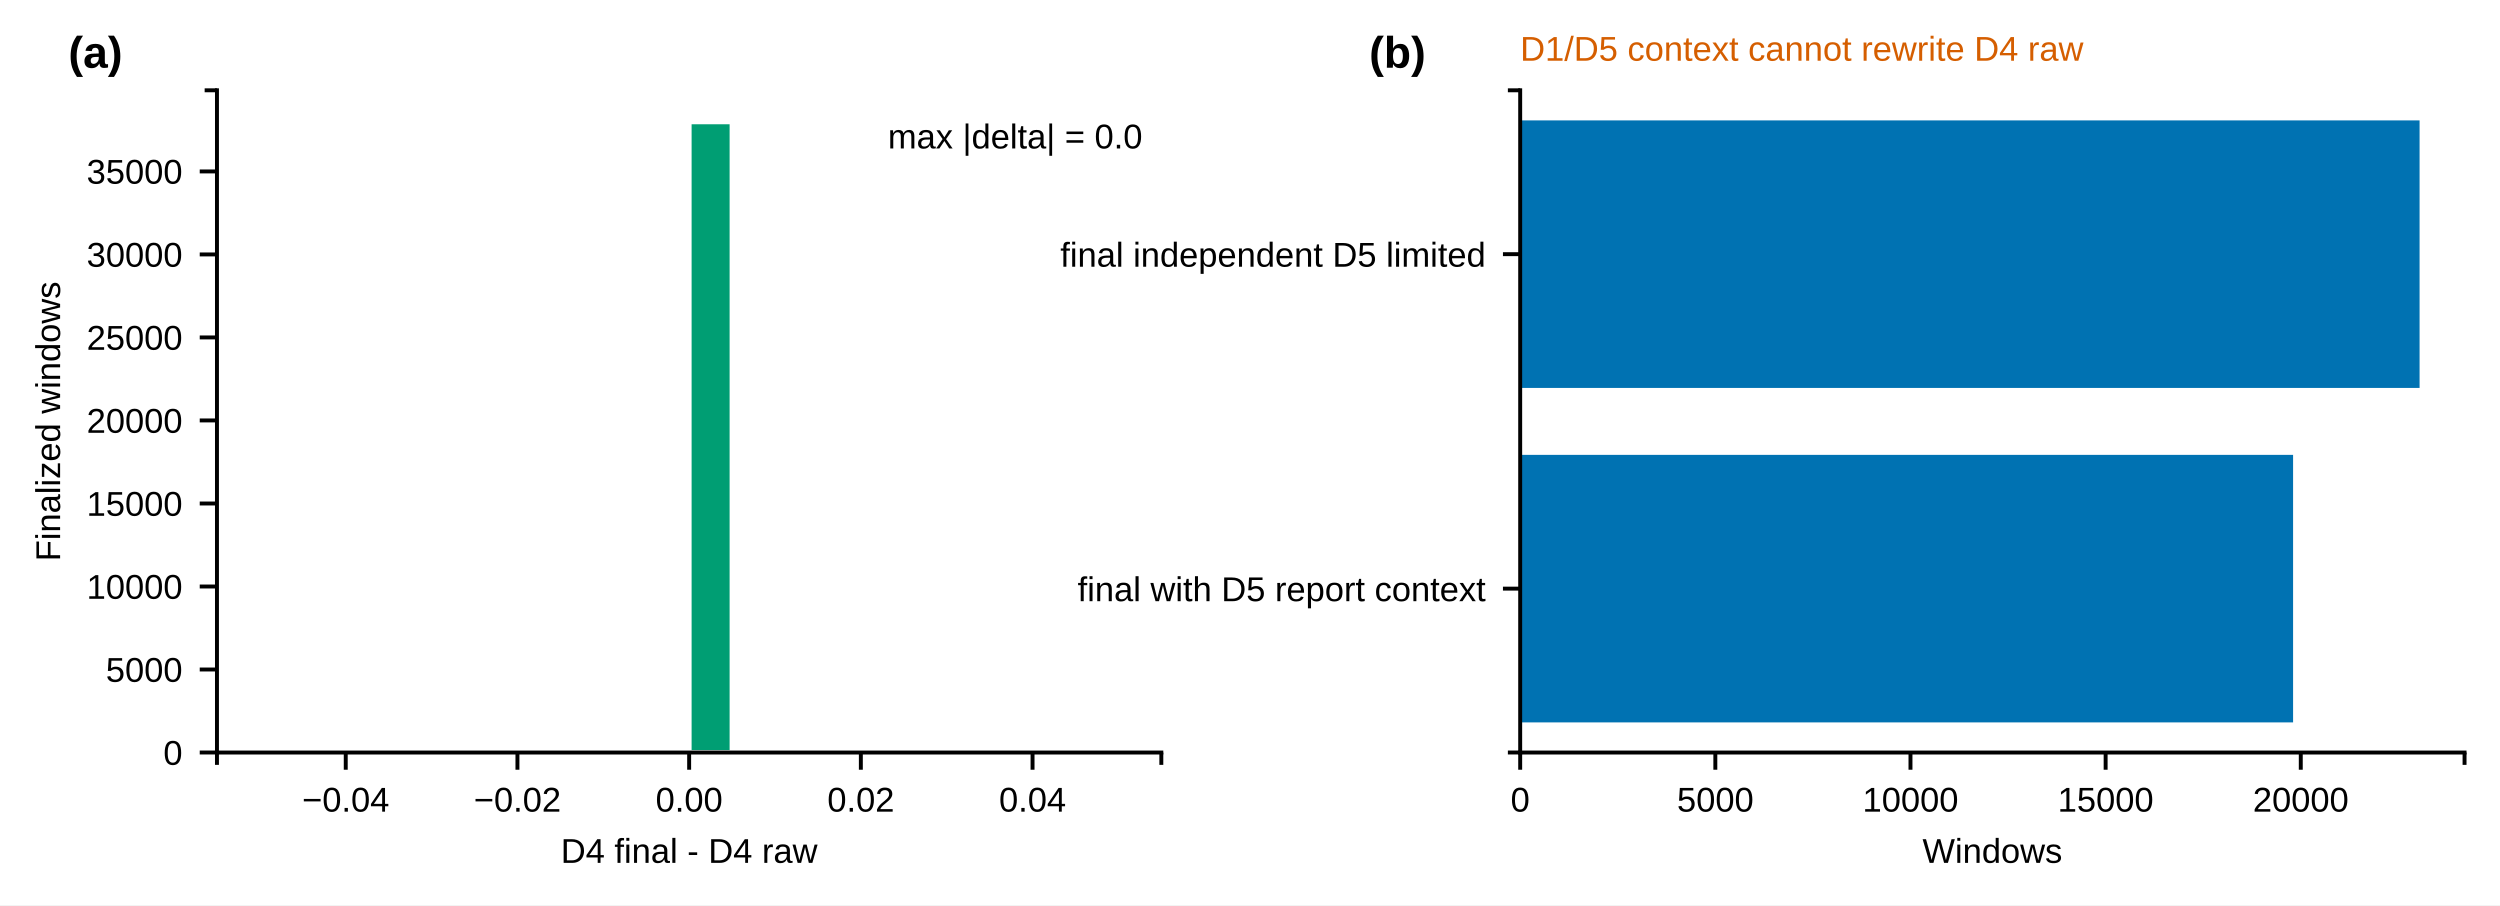
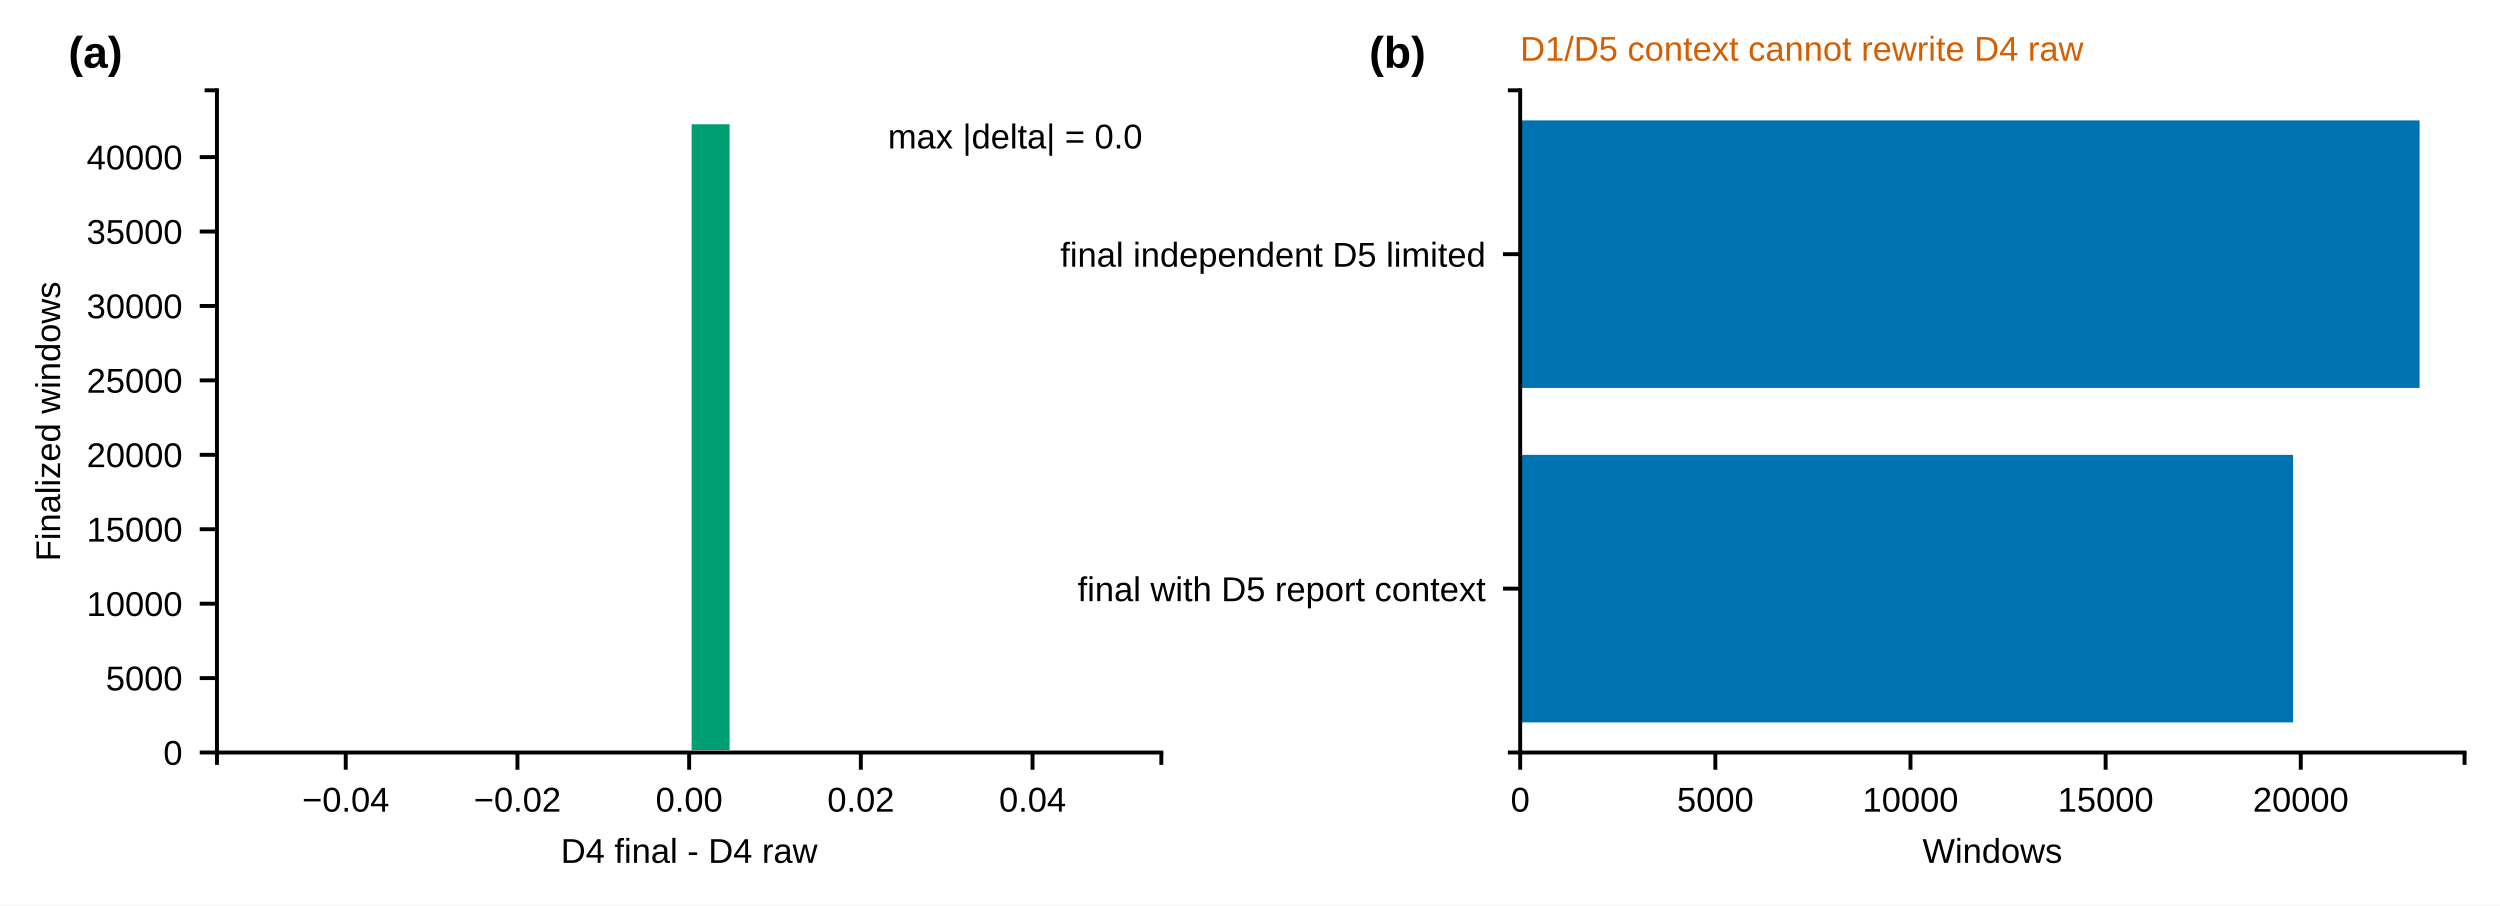
<svg xmlns="http://www.w3.org/2000/svg" xmlns:xlink="http://www.w3.org/1999/xlink" width="507.756pt" height="183.843pt" viewBox="0 0 507.756 183.843" version="1.1">
  <defs>
    <style type="text/css">*{stroke-linejoin: round; stroke-linecap: butt}</style>
  </defs>
  <g id="figure_1">
    <g id="patch_1">
      <path d="M 0 183.843 L 507.756 183.843 L 507.756 0 L 0 0 z " style="fill: #ffffff" />
    </g>
    <g id="axes_1">
      <g id="patch_2">
        <path d="M 44.065 152.84 L 235.868 152.84 L 235.868 18.336 L 44.065 18.336 z " style="fill: #ffffff" />
      </g>
      <g id="patch_3">
-         <path d="M 52.783 152.84 L 61.502 152.84 L 61.502 152.84 L 52.783 152.84 z " clip-path="url(#p65ba531a07)" style="fill: #009e73; stroke: #ffffff; stroke-linejoin: miter" />
+         <path d="M 52.783 152.84 L 61.502 152.84 L 61.502 152.84 L 52.783 152.84 z " clip-path="url(#p9ed1c3fd4f)" style="fill: #009e73; stroke: #ffffff; stroke-linejoin: miter" />
      </g>
      <g id="patch_4">
-         <path d="M 61.502 152.84 L 70.22 152.84 L 70.22 152.84 L 61.502 152.84 z " clip-path="url(#p65ba531a07)" style="fill: #009e73; stroke: #ffffff; stroke-linejoin: miter" />
+         <path d="M 61.502 152.84 L 70.22 152.84 L 70.22 152.84 L 61.502 152.84 z " clip-path="url(#p9ed1c3fd4f)" style="fill: #009e73; stroke: #ffffff; stroke-linejoin: miter" />
      </g>
      <g id="patch_5">
-         <path d="M 70.22 152.84 L 78.938 152.84 L 78.938 152.84 L 70.22 152.84 z " clip-path="url(#p65ba531a07)" style="fill: #009e73; stroke: #ffffff; stroke-linejoin: miter" />
+         <path d="M 70.22 152.84 L 78.938 152.84 L 78.938 152.84 L 70.22 152.84 z " clip-path="url(#p9ed1c3fd4f)" style="fill: #009e73; stroke: #ffffff; stroke-linejoin: miter" />
      </g>
      <g id="patch_6">
-         <path d="M 78.938 152.84 L 87.657 152.84 L 87.657 152.84 L 78.938 152.84 z " clip-path="url(#p65ba531a07)" style="fill: #009e73; stroke: #ffffff; stroke-linejoin: miter" />
+         <path d="M 78.938 152.84 L 87.657 152.84 L 87.657 152.84 L 78.938 152.84 z " clip-path="url(#p9ed1c3fd4f)" style="fill: #009e73; stroke: #ffffff; stroke-linejoin: miter" />
      </g>
      <g id="patch_7">
-         <path d="M 87.657 152.84 L 96.375 152.84 L 96.375 152.84 L 87.657 152.84 z " clip-path="url(#p65ba531a07)" style="fill: #009e73; stroke: #ffffff; stroke-linejoin: miter" />
+         <path d="M 87.657 152.84 L 96.375 152.84 L 96.375 152.84 L 87.657 152.84 z " clip-path="url(#p9ed1c3fd4f)" style="fill: #009e73; stroke: #ffffff; stroke-linejoin: miter" />
      </g>
      <g id="patch_8">
-         <path d="M 96.375 152.84 L 105.093 152.84 L 105.093 152.84 L 96.375 152.84 z " clip-path="url(#p65ba531a07)" style="fill: #009e73; stroke: #ffffff; stroke-linejoin: miter" />
+         <path d="M 96.375 152.84 L 105.093 152.84 L 105.093 152.84 L 96.375 152.84 z " clip-path="url(#p9ed1c3fd4f)" style="fill: #009e73; stroke: #ffffff; stroke-linejoin: miter" />
      </g>
      <g id="patch_9">
-         <path d="M 105.093 152.84 L 113.812 152.84 L 113.812 152.84 L 105.093 152.84 z " clip-path="url(#p65ba531a07)" style="fill: #009e73; stroke: #ffffff; stroke-linejoin: miter" />
+         <path d="M 105.093 152.84 L 113.812 152.84 L 113.812 152.84 L 105.093 152.84 z " clip-path="url(#p9ed1c3fd4f)" style="fill: #009e73; stroke: #ffffff; stroke-linejoin: miter" />
      </g>
      <g id="patch_10">
-         <path d="M 113.812 152.84 L 122.53 152.84 L 122.53 152.84 L 113.812 152.84 z " clip-path="url(#p65ba531a07)" style="fill: #009e73; stroke: #ffffff; stroke-linejoin: miter" />
+         <path d="M 113.812 152.84 L 122.53 152.84 L 122.53 152.84 L 113.812 152.84 z " clip-path="url(#p9ed1c3fd4f)" style="fill: #009e73; stroke: #ffffff; stroke-linejoin: miter" />
      </g>
      <g id="patch_11">
-         <path d="M 122.53 152.84 L 131.248 152.84 L 131.248 152.84 L 122.53 152.84 z " clip-path="url(#p65ba531a07)" style="fill: #009e73; stroke: #ffffff; stroke-linejoin: miter" />
+         <path d="M 122.53 152.84 L 131.248 152.84 L 131.248 152.84 L 122.53 152.84 z " clip-path="url(#p9ed1c3fd4f)" style="fill: #009e73; stroke: #ffffff; stroke-linejoin: miter" />
      </g>
      <g id="patch_12">
-         <path d="M 131.248 152.84 L 139.967 152.84 L 139.967 152.84 L 131.248 152.84 z " clip-path="url(#p65ba531a07)" style="fill: #009e73; stroke: #ffffff; stroke-linejoin: miter" />
+         <path d="M 131.248 152.84 L 139.967 152.84 L 139.967 152.84 L 131.248 152.84 z " clip-path="url(#p9ed1c3fd4f)" style="fill: #009e73; stroke: #ffffff; stroke-linejoin: miter" />
      </g>
      <g id="patch_13">
-         <path d="M 139.967 152.84 L 148.685 152.84 L 148.685 24.741 L 139.967 24.741 z " clip-path="url(#p65ba531a07)" style="fill: #009e73; stroke: #ffffff; stroke-linejoin: miter" />
+         <path d="M 139.967 152.84 L 148.685 152.84 L 148.685 24.741 L 139.967 24.741 z " clip-path="url(#p9ed1c3fd4f)" style="fill: #009e73; stroke: #ffffff; stroke-linejoin: miter" />
      </g>
      <g id="patch_14">
-         <path d="M 148.685 152.84 L 157.403 152.84 L 157.403 152.84 L 148.685 152.84 z " clip-path="url(#p65ba531a07)" style="fill: #009e73; stroke: #ffffff; stroke-linejoin: miter" />
+         <path d="M 148.685 152.84 L 157.403 152.84 L 157.403 152.84 L 148.685 152.84 z " clip-path="url(#p9ed1c3fd4f)" style="fill: #009e73; stroke: #ffffff; stroke-linejoin: miter" />
      </g>
      <g id="patch_15">
-         <path d="M 157.403 152.84 L 166.122 152.84 L 166.122 152.84 L 157.403 152.84 z " clip-path="url(#p65ba531a07)" style="fill: #009e73; stroke: #ffffff; stroke-linejoin: miter" />
+         <path d="M 157.403 152.84 L 166.122 152.84 L 166.122 152.84 L 157.403 152.84 z " clip-path="url(#p9ed1c3fd4f)" style="fill: #009e73; stroke: #ffffff; stroke-linejoin: miter" />
      </g>
      <g id="patch_16">
-         <path d="M 166.122 152.84 L 174.84 152.84 L 174.84 152.84 L 166.122 152.84 z " clip-path="url(#p65ba531a07)" style="fill: #009e73; stroke: #ffffff; stroke-linejoin: miter" />
+         <path d="M 166.122 152.84 L 174.84 152.84 L 174.84 152.84 L 166.122 152.84 z " clip-path="url(#p9ed1c3fd4f)" style="fill: #009e73; stroke: #ffffff; stroke-linejoin: miter" />
      </g>
      <g id="patch_17">
-         <path d="M 174.84 152.84 L 183.558 152.84 L 183.558 152.84 L 174.84 152.84 z " clip-path="url(#p65ba531a07)" style="fill: #009e73; stroke: #ffffff; stroke-linejoin: miter" />
+         <path d="M 174.84 152.84 L 183.558 152.84 L 183.558 152.84 L 174.84 152.84 z " clip-path="url(#p9ed1c3fd4f)" style="fill: #009e73; stroke: #ffffff; stroke-linejoin: miter" />
      </g>
      <g id="patch_18">
-         <path d="M 183.558 152.84 L 192.276 152.84 L 192.276 152.84 L 183.558 152.84 z " clip-path="url(#p65ba531a07)" style="fill: #009e73; stroke: #ffffff; stroke-linejoin: miter" />
+         <path d="M 183.558 152.84 L 192.276 152.84 L 192.276 152.84 L 183.558 152.84 z " clip-path="url(#p9ed1c3fd4f)" style="fill: #009e73; stroke: #ffffff; stroke-linejoin: miter" />
      </g>
      <g id="patch_19">
-         <path d="M 192.276 152.84 L 200.995 152.84 L 200.995 152.84 L 192.276 152.84 z " clip-path="url(#p65ba531a07)" style="fill: #009e73; stroke: #ffffff; stroke-linejoin: miter" />
+         <path d="M 192.276 152.84 L 200.995 152.84 L 200.995 152.84 L 192.276 152.84 z " clip-path="url(#p9ed1c3fd4f)" style="fill: #009e73; stroke: #ffffff; stroke-linejoin: miter" />
      </g>
      <g id="patch_20">
-         <path d="M 200.995 152.84 L 209.713 152.84 L 209.713 152.84 L 200.995 152.84 z " clip-path="url(#p65ba531a07)" style="fill: #009e73; stroke: #ffffff; stroke-linejoin: miter" />
+         <path d="M 200.995 152.84 L 209.713 152.84 L 209.713 152.84 L 200.995 152.84 z " clip-path="url(#p9ed1c3fd4f)" style="fill: #009e73; stroke: #ffffff; stroke-linejoin: miter" />
      </g>
      <g id="patch_21">
-         <path d="M 209.713 152.84 L 218.431 152.84 L 218.431 152.84 L 209.713 152.84 z " clip-path="url(#p65ba531a07)" style="fill: #009e73; stroke: #ffffff; stroke-linejoin: miter" />
+         <path d="M 209.713 152.84 L 218.431 152.84 L 218.431 152.84 L 209.713 152.84 z " clip-path="url(#p9ed1c3fd4f)" style="fill: #009e73; stroke: #ffffff; stroke-linejoin: miter" />
      </g>
      <g id="patch_22">
-         <path d="M 218.431 152.84 L 227.15 152.84 L 227.15 152.84 L 218.431 152.84 z " clip-path="url(#p65ba531a07)" style="fill: #009e73; stroke: #ffffff; stroke-linejoin: miter" />
+         <path d="M 218.431 152.84 L 227.15 152.84 L 227.15 152.84 L 218.431 152.84 z " clip-path="url(#p9ed1c3fd4f)" style="fill: #009e73; stroke: #ffffff; stroke-linejoin: miter" />
      </g>
      <g id="matplotlib.axis_1">
        <g id="xtick_1">
          <g id="line2d_1">
            <defs>
-               <path id="mcd53eb2c39" d="M 0 0 L 0 3.5 " style="stroke: #000000; stroke-width: 0.8" />
+               <path id="m8705ccce3c" d="M 0 0 L 0 3.5 " style="stroke: #000000; stroke-width: 0.8" />
            </defs>
            <g>
-               <use xlink:href="#mcd53eb2c39" x="70.22" y="152.84" style="stroke: #000000; stroke-width: 0.8" />
+               <use xlink:href="#m8705ccce3c" x="70.22" y="152.84" style="stroke: #000000; stroke-width: 0.8" />
            </g>
          </g>
          <g id="text_1">
            <text style="font-size: 7px; font-family: 'Arial'; text-anchor: middle" x="70.22" y="164.85" transform="rotate(-0 70.21997 164.8504)">−0.04</text>
          </g>
        </g>
        <g id="xtick_2">
          <g id="line2d_2">
            <g>
-               <use xlink:href="#mcd53eb2c39" x="105.093" y="152.84" style="stroke: #000000; stroke-width: 0.8" />
+               <use xlink:href="#m8705ccce3c" x="105.093" y="152.84" style="stroke: #000000; stroke-width: 0.8" />
            </g>
          </g>
          <g id="text_2">
            <text style="font-size: 7px; font-family: 'Arial'; text-anchor: middle" x="105.093" y="164.85" transform="rotate(-0 105.0933 164.8504)">−0.02</text>
          </g>
        </g>
        <g id="xtick_3">
          <g id="line2d_3">
            <g>
-               <use xlink:href="#mcd53eb2c39" x="139.967" y="152.84" style="stroke: #000000; stroke-width: 0.8" />
+               <use xlink:href="#m8705ccce3c" x="139.967" y="152.84" style="stroke: #000000; stroke-width: 0.8" />
            </g>
          </g>
          <g id="text_3">
            <text style="font-size: 7px; font-family: 'Arial'; text-anchor: middle" x="139.967" y="164.85" transform="rotate(-0 139.9665 164.8504)">0.00</text>
          </g>
        </g>
        <g id="xtick_4">
          <g id="line2d_4">
            <g>
-               <use xlink:href="#mcd53eb2c39" x="174.84" y="152.84" style="stroke: #000000; stroke-width: 0.8" />
+               <use xlink:href="#m8705ccce3c" x="174.84" y="152.84" style="stroke: #000000; stroke-width: 0.8" />
            </g>
          </g>
          <g id="text_4">
            <text style="font-size: 7px; font-family: 'Arial'; text-anchor: middle" x="174.84" y="164.85" transform="rotate(-0 174.8398 164.8504)">0.02</text>
          </g>
        </g>
        <g id="xtick_5">
          <g id="line2d_5">
            <g>
-               <use xlink:href="#mcd53eb2c39" x="209.713" y="152.84" style="stroke: #000000; stroke-width: 0.8" />
+               <use xlink:href="#m8705ccce3c" x="209.713" y="152.84" style="stroke: #000000; stroke-width: 0.8" />
            </g>
          </g>
          <g id="text_5">
            <text style="font-size: 7px; font-family: 'Arial'; text-anchor: middle" x="209.713" y="164.85" transform="rotate(-0 209.7131 164.8504)">0.04</text>
          </g>
        </g>
        <g id="xtick_6">
          <g id="line2d_6">
            <defs>
-               <path id="m72b6f1809a" d="M 0 0 L 0 2.5 " style="stroke: #000000; stroke-width: 0.8" />
+               <path id="m54062999da" d="M 0 0 L 0 2.5 " style="stroke: #000000; stroke-width: 0.8" />
            </defs>
            <g>
-               <use xlink:href="#m72b6f1809a" x="44.065" y="152.84" style="stroke: #000000; stroke-width: 0.8" />
+               <use xlink:href="#m54062999da" x="44.065" y="152.84" style="stroke: #000000; stroke-width: 0.8" />
            </g>
          </g>
        </g>
        <g id="xtick_7">
          <g id="line2d_7">
            <g>
-               <use xlink:href="#m72b6f1809a" x="235.868" y="152.84" style="stroke: #000000; stroke-width: 0.8" />
+               <use xlink:href="#m54062999da" x="235.868" y="152.84" style="stroke: #000000; stroke-width: 0.8" />
            </g>
          </g>
        </g>
        <g id="text_6">
          <text style="font-size: 7px; font-family: 'Arial'; text-anchor: middle" x="139.967" y="175.252" transform="rotate(-0 139.9665 175.2521)">D4 final - D4 raw</text>
        </g>
      </g>
      <g id="matplotlib.axis_2">
        <g id="ytick_1">
          <g id="line2d_8">
            <defs>
-               <path id="mb8ece53757" d="M 0 0 L -3.5 0 " style="stroke: #000000; stroke-width: 0.8" />
+               <path id="mde495e419c" d="M 0 0 L -3.5 0 " style="stroke: #000000; stroke-width: 0.8" />
            </defs>
            <g>
-               <use xlink:href="#mb8ece53757" x="44.065" y="152.84" style="stroke: #000000; stroke-width: 0.8" />
+               <use xlink:href="#mde495e419c" x="44.065" y="152.84" style="stroke: #000000; stroke-width: 0.8" />
            </g>
          </g>
          <g id="text_7">
            <text style="font-size: 7px; font-family: 'Arial'; text-anchor: end" x="37.065" y="155.345" transform="rotate(-0 37.065 155.3452)">0</text>
          </g>
        </g>
        <g id="ytick_2">
          <g id="line2d_9">
            <g>
-               <use xlink:href="#mb8ece53757" x="44.065" y="135.979" style="stroke: #000000; stroke-width: 0.8" />
+               <use xlink:href="#mde495e419c" x="44.065" y="137.724" style="stroke: #000000; stroke-width: 0.8" />
            </g>
          </g>
          <g id="text_8">
-             <text style="font-size: 7px; font-family: 'Arial'; text-anchor: end" x="37.065" y="138.484" transform="rotate(-0 37.065 138.4843)">5000</text>
+             <text style="font-size: 7px; font-family: 'Arial'; text-anchor: end" x="37.065" y="140.229" transform="rotate(-0 37.065 140.2288)">5000</text>
          </g>
        </g>
        <g id="ytick_3">
          <g id="line2d_10">
            <g>
-               <use xlink:href="#mb8ece53757" x="44.065" y="119.118" style="stroke: #000000; stroke-width: 0.8" />
+               <use xlink:href="#mde495e419c" x="44.065" y="122.607" style="stroke: #000000; stroke-width: 0.8" />
            </g>
          </g>
          <g id="text_9">
-             <text style="font-size: 7px; font-family: 'Arial'; text-anchor: end" x="37.065" y="121.623" transform="rotate(-0 37.065 121.6234)">10000</text>
+             <text style="font-size: 7px; font-family: 'Arial'; text-anchor: end" x="37.065" y="125.112" transform="rotate(-0 37.065 125.1125)">10000</text>
          </g>
        </g>
        <g id="ytick_4">
          <g id="line2d_11">
            <g>
-               <use xlink:href="#mb8ece53757" x="44.065" y="102.257" style="stroke: #000000; stroke-width: 0.8" />
+               <use xlink:href="#mde495e419c" x="44.065" y="107.491" style="stroke: #000000; stroke-width: 0.8" />
            </g>
          </g>
          <g id="text_10">
-             <text style="font-size: 7px; font-family: 'Arial'; text-anchor: end" x="37.065" y="104.762" transform="rotate(-0 37.065 104.7625)">15000</text>
+             <text style="font-size: 7px; font-family: 'Arial'; text-anchor: end" x="37.065" y="109.996" transform="rotate(-0 37.065 109.9961)">15000</text>
          </g>
        </g>
        <g id="ytick_5">
          <g id="line2d_12">
            <g>
-               <use xlink:href="#mb8ece53757" x="44.065" y="85.396" style="stroke: #000000; stroke-width: 0.8" />
+               <use xlink:href="#mde495e419c" x="44.065" y="92.375" style="stroke: #000000; stroke-width: 0.8" />
            </g>
          </g>
          <g id="text_11">
-             <text style="font-size: 7px; font-family: 'Arial'; text-anchor: end" x="37.065" y="87.902" transform="rotate(-0 37.065 87.9016)">20000</text>
+             <text style="font-size: 7px; font-family: 'Arial'; text-anchor: end" x="37.065" y="94.88" transform="rotate(-0 37.065 94.87978)">20000</text>
          </g>
        </g>
        <g id="ytick_6">
          <g id="line2d_13">
            <g>
-               <use xlink:href="#mb8ece53757" x="44.065" y="68.535" style="stroke: #000000; stroke-width: 0.8" />
+               <use xlink:href="#mde495e419c" x="44.065" y="77.258" style="stroke: #000000; stroke-width: 0.8" />
            </g>
          </g>
          <g id="text_12">
-             <text style="font-size: 7px; font-family: 'Arial'; text-anchor: end" x="37.065" y="71.041" transform="rotate(-0 37.065 71.0407)">25000</text>
+             <text style="font-size: 7px; font-family: 'Arial'; text-anchor: end" x="37.065" y="79.763" transform="rotate(-0 37.065 79.76343)">25000</text>
          </g>
        </g>
        <g id="ytick_7">
          <g id="line2d_14">
            <g>
-               <use xlink:href="#mb8ece53757" x="44.065" y="51.675" style="stroke: #000000; stroke-width: 0.8" />
+               <use xlink:href="#mde495e419c" x="44.065" y="62.142" style="stroke: #000000; stroke-width: 0.8" />
            </g>
          </g>
          <g id="text_13">
-             <text style="font-size: 7px; font-family: 'Arial'; text-anchor: end" x="37.065" y="54.18" transform="rotate(-0 37.065 54.1798)">30000</text>
+             <text style="font-size: 7px; font-family: 'Arial'; text-anchor: end" x="37.065" y="64.647" transform="rotate(-0 37.065 64.64708)">30000</text>
          </g>
        </g>
        <g id="ytick_8">
          <g id="line2d_15">
            <g>
-               <use xlink:href="#mb8ece53757" x="44.065" y="34.814" style="stroke: #000000; stroke-width: 0.8" />
+               <use xlink:href="#mde495e419c" x="44.065" y="47.025" style="stroke: #000000; stroke-width: 0.8" />
            </g>
          </g>
          <g id="text_14">
-             <text style="font-size: 7px; font-family: 'Arial'; text-anchor: end" x="37.065" y="37.319" transform="rotate(-0 37.065 37.3189)">35000</text>
+             <text style="font-size: 7px; font-family: 'Arial'; text-anchor: end" x="37.065" y="49.531" transform="rotate(-0 37.065 49.53073)">35000</text>
          </g>
        </g>
        <g id="ytick_9">
          <g id="line2d_16">
+             <g>
+               <use xlink:href="#mde495e419c" x="44.065" y="31.909" style="stroke: #000000; stroke-width: 0.8" />
+             </g>
+           </g>
+           <g id="text_15">
+             <text style="font-size: 7px; font-family: 'Arial'; text-anchor: end" x="37.065" y="34.414" transform="rotate(-0 37.065 34.41437)">40000</text>
+           </g>
+         </g>
+         <g id="ytick_10">
+           <g id="line2d_17">
            <defs>
-               <path id="m5379e25d5a" d="M 0 0 L -2.5 0 " style="stroke: #000000; stroke-width: 0.8" />
+               <path id="m5dc6b22a88" d="M 0 0 L -2.5 0 " style="stroke: #000000; stroke-width: 0.8" />
            </defs>
            <g>
-               <use xlink:href="#m5379e25d5a" x="44.065" y="18.336" style="stroke: #000000; stroke-width: 0.8" />
-             </g>
-           </g>
-         </g>
-         <g id="text_15">
+               <use xlink:href="#m5dc6b22a88" x="44.065" y="18.336" style="stroke: #000000; stroke-width: 0.8" />
+             </g>
+           </g>
+         </g>
+         <g id="text_16">
          <text style="font-size: 7px; font-family: 'Arial'; text-anchor: middle" x="12.21" y="85.588" transform="rotate(-90 12.21047 85.58799)">Finalized windows</text>
        </g>
      </g>
      <g id="patch_23">
        <path d="M 44.065 152.84 L 44.065 18.336 " style="fill: none; stroke: #000000; stroke-width: 0.8; stroke-linejoin: miter; stroke-linecap: square" />
      </g>
      <g id="patch_24">
        <path d="M 44.065 152.84 L 235.868 152.84 " style="fill: none; stroke: #000000; stroke-width: 0.8; stroke-linejoin: miter; stroke-linecap: square" />
      </g>
-       <g id="text_16">
+       <g id="text_17">
        <text style="font-size: 7px; font-family: 'Arial'; text-anchor: end" x="232.032" y="30.157" transform="rotate(-0 232.032 30.15699)">max |delta| = 0.0</text>
      </g>
-       <g id="text_17">
+       <g id="text_18">
        <g id="patch_25">
          <path d="M 13.796 15.736 L 24.975 15.736 L 24.975 7.11 L 13.796 7.11 z " style="fill: #ffffff; opacity: 0.88" />
        </g>
        <text style="font-weight: 700; font-size: 9px; font-family: 'Arial'; text-anchor: end" x="24.885" y="13.752" transform="rotate(-0 24.88469 13.75172)">(a)</text>
      </g>
    </g>
    <g id="axes_2">
      <g id="patch_26">
        <path d="M 308.753 152.84 L 500.556 152.84 L 500.556 18.336 L 308.753 18.336 z " style="fill: #ffffff" />
      </g>
      <g id="patch_27">
-         <path d="M 308.753 24.45 L 491.423 24.45 L 491.423 78.795 L 308.753 78.795 z " clip-path="url(#p30dbdbf6b6)" style="fill: #0072b2" />
+         <path d="M 308.753 24.45 L 491.423 24.45 L 491.423 78.795 L 308.753 78.795 z " clip-path="url(#p7dce7b10b5)" style="fill: #0072b2" />
      </g>
      <g id="patch_28">
-         <path d="M 308.753 92.381 L 465.731 92.381 L 465.731 146.726 L 308.753 146.726 z " clip-path="url(#p30dbdbf6b6)" style="fill: #0072b2" />
+         <path d="M 308.753 92.381 L 465.731 92.381 L 465.731 146.726 L 308.753 146.726 z " clip-path="url(#p7dce7b10b5)" style="fill: #0072b2" />
      </g>
      <g id="matplotlib.axis_3">
        <g id="xtick_8">
-           <g id="line2d_17">
-             <g>
-               <use xlink:href="#mcd53eb2c39" x="308.753" y="152.84" style="stroke: #000000; stroke-width: 0.8" />
-             </g>
-           </g>
-           <g id="text_18">
+           <g id="line2d_18">
+             <g>
+               <use xlink:href="#m8705ccce3c" x="308.753" y="152.84" style="stroke: #000000; stroke-width: 0.8" />
+             </g>
+           </g>
+           <g id="text_19">
            <text style="font-size: 7px; font-family: 'Arial'; text-anchor: middle" x="308.753" y="164.85" transform="rotate(-0 308.7533 164.8504)">0</text>
          </g>
        </g>
        <g id="xtick_9">
-           <g id="line2d_18">
-             <g>
-               <use xlink:href="#mcd53eb2c39" x="348.388" y="152.84" style="stroke: #000000; stroke-width: 0.8" />
-             </g>
-           </g>
-           <g id="text_19">
+           <g id="line2d_19">
+             <g>
+               <use xlink:href="#m8705ccce3c" x="348.388" y="152.84" style="stroke: #000000; stroke-width: 0.8" />
+             </g>
+           </g>
+           <g id="text_20">
            <text style="font-size: 7px; font-family: 'Arial'; text-anchor: middle" x="348.388" y="164.85" transform="rotate(-0 348.3882 164.8504)">5000</text>
          </g>
        </g>
        <g id="xtick_10">
-           <g id="line2d_19">
-             <g>
-               <use xlink:href="#mcd53eb2c39" x="388.023" y="152.84" style="stroke: #000000; stroke-width: 0.8" />
-             </g>
-           </g>
-           <g id="text_20">
+           <g id="line2d_20">
+             <g>
+               <use xlink:href="#m8705ccce3c" x="388.023" y="152.84" style="stroke: #000000; stroke-width: 0.8" />
+             </g>
+           </g>
+           <g id="text_21">
            <text style="font-size: 7px; font-family: 'Arial'; text-anchor: middle" x="388.023" y="164.85" transform="rotate(-0 388.0232 164.8504)">10000</text>
          </g>
        </g>
        <g id="xtick_11">
-           <g id="line2d_20">
-             <g>
-               <use xlink:href="#mcd53eb2c39" x="427.658" y="152.84" style="stroke: #000000; stroke-width: 0.8" />
-             </g>
-           </g>
-           <g id="text_21">
+           <g id="line2d_21">
+             <g>
+               <use xlink:href="#m8705ccce3c" x="427.658" y="152.84" style="stroke: #000000; stroke-width: 0.8" />
+             </g>
+           </g>
+           <g id="text_22">
            <text style="font-size: 7px; font-family: 'Arial'; text-anchor: middle" x="427.658" y="164.85" transform="rotate(-0 427.6581 164.8504)">15000</text>
          </g>
        </g>
        <g id="xtick_12">
-           <g id="line2d_21">
-             <g>
-               <use xlink:href="#mcd53eb2c39" x="467.293" y="152.84" style="stroke: #000000; stroke-width: 0.8" />
-             </g>
-           </g>
-           <g id="text_22">
+           <g id="line2d_22">
+             <g>
+               <use xlink:href="#m8705ccce3c" x="467.293" y="152.84" style="stroke: #000000; stroke-width: 0.8" />
+             </g>
+           </g>
+           <g id="text_23">
            <text style="font-size: 7px; font-family: 'Arial'; text-anchor: middle" x="467.293" y="164.85" transform="rotate(-0 467.2931 164.8504)">20000</text>
          </g>
        </g>
        <g id="xtick_13">
-           <g id="line2d_22">
-             <g>
-               <use xlink:href="#m72b6f1809a" x="500.556" y="152.84" style="stroke: #000000; stroke-width: 0.8" />
-             </g>
-           </g>
-         </g>
-         <g id="text_23">
+           <g id="line2d_23">
+             <g>
+               <use xlink:href="#m54062999da" x="500.556" y="152.84" style="stroke: #000000; stroke-width: 0.8" />
+             </g>
+           </g>
+         </g>
+         <g id="text_24">
          <text style="font-size: 7px; font-family: 'Arial'; text-anchor: middle" x="404.655" y="175.252" transform="rotate(-0 404.6548 175.2521)">Windows</text>
        </g>
      </g>
      <g id="matplotlib.axis_4">
-         <g id="ytick_10">
-           <g id="line2d_23">
-             <g>
-               <use xlink:href="#mb8ece53757" x="308.753" y="51.622" style="stroke: #000000; stroke-width: 0.8" />
-             </g>
-           </g>
-           <g id="text_24">
-             <text style="font-size: 7px; font-family: 'Arial'; text-anchor: end" x="301.753" y="54.17" transform="rotate(-0 301.7533 54.17023)">final independent D5 limited</text>
-           </g>
-         </g>
        <g id="ytick_11">
          <g id="line2d_24">
            <g>
-               <use xlink:href="#mb8ece53757" x="308.753" y="119.554" style="stroke: #000000; stroke-width: 0.8" />
+               <use xlink:href="#mde495e419c" x="308.753" y="51.622" style="stroke: #000000; stroke-width: 0.8" />
            </g>
          </g>
          <g id="text_25">
-             <text style="font-size: 7px; font-family: 'Arial'; text-anchor: end" x="301.753" y="122.102" transform="rotate(-0 301.7533 122.1015)">final with D5 report context</text>
+             <text style="font-size: 7px; font-family: 'Arial'; text-anchor: end" x="301.753" y="54.17" transform="rotate(-0 301.7533 54.17023)">final independent D5 limited</text>
          </g>
        </g>
        <g id="ytick_12">
          <g id="line2d_25">
            <g>
-               <use xlink:href="#m5379e25d5a" x="308.753" y="18.336" style="stroke: #000000; stroke-width: 0.8" />
-             </g>
+               <use xlink:href="#mde495e419c" x="308.753" y="119.554" style="stroke: #000000; stroke-width: 0.8" />
+             </g>
+           </g>
+           <g id="text_26">
+             <text style="font-size: 7px; font-family: 'Arial'; text-anchor: end" x="301.753" y="122.102" transform="rotate(-0 301.7533 122.1015)">final with D5 report context</text>
          </g>
        </g>
        <g id="ytick_13">
          <g id="line2d_26">
            <g>
-               <use xlink:href="#m5379e25d5a" x="308.753" y="152.84" style="stroke: #000000; stroke-width: 0.8" />
+               <use xlink:href="#m5dc6b22a88" x="308.753" y="18.336" style="stroke: #000000; stroke-width: 0.8" />
+             </g>
+           </g>
+         </g>
+         <g id="ytick_14">
+           <g id="line2d_27">
+             <g>
+               <use xlink:href="#m5dc6b22a88" x="308.753" y="152.84" style="stroke: #000000; stroke-width: 0.8" />
            </g>
          </g>
        </g>
      </g>
      <g id="patch_29">
        <path d="M 308.753 152.84 L 308.753 18.336 " style="fill: none; stroke: #000000; stroke-width: 0.8; stroke-linejoin: miter; stroke-linecap: square" />
      </g>
      <g id="patch_30">
        <path d="M 308.753 152.84 L 500.556 152.84 " style="fill: none; stroke: #000000; stroke-width: 0.8; stroke-linejoin: miter; stroke-linecap: square" />
      </g>
-       <g id="text_26">
+       <g id="text_27">
        <g id="patch_31">
          <path d="M 277.992 15.736 L 289.663 15.736 L 289.663 7.11 L 277.992 7.11 z " style="fill: #ffffff; opacity: 0.88" />
        </g>
        <text style="font-weight: 700; font-size: 9px; font-family: 'Arial'; text-anchor: end" x="289.573" y="13.752" transform="rotate(-0 289.5729 13.75172)">(b)</text>
      </g>
-       <g id="text_27">
+       <g id="text_28">
        <text style="font-size: 7px; font-family: 'Arial'; text-anchor: start; fill: #d55e00" x="308.753" y="12.336" transform="rotate(-0 308.7533 12.33602)">D1/D5 context cannot rewrite D4 raw</text>
      </g>
    </g>
  </g>
  <defs>
-     <clipPath id="p65ba531a07">
+     <clipPath id="p9ed1c3fd4f">
      <rect x="44.065" y="18.336" width="191.803" height="134.504" />
    </clipPath>
-     <clipPath id="p30dbdbf6b6">
+     <clipPath id="p7dce7b10b5">
      <rect x="308.753" y="18.336" width="191.803" height="134.504" />
    </clipPath>
  </defs>
</svg>
